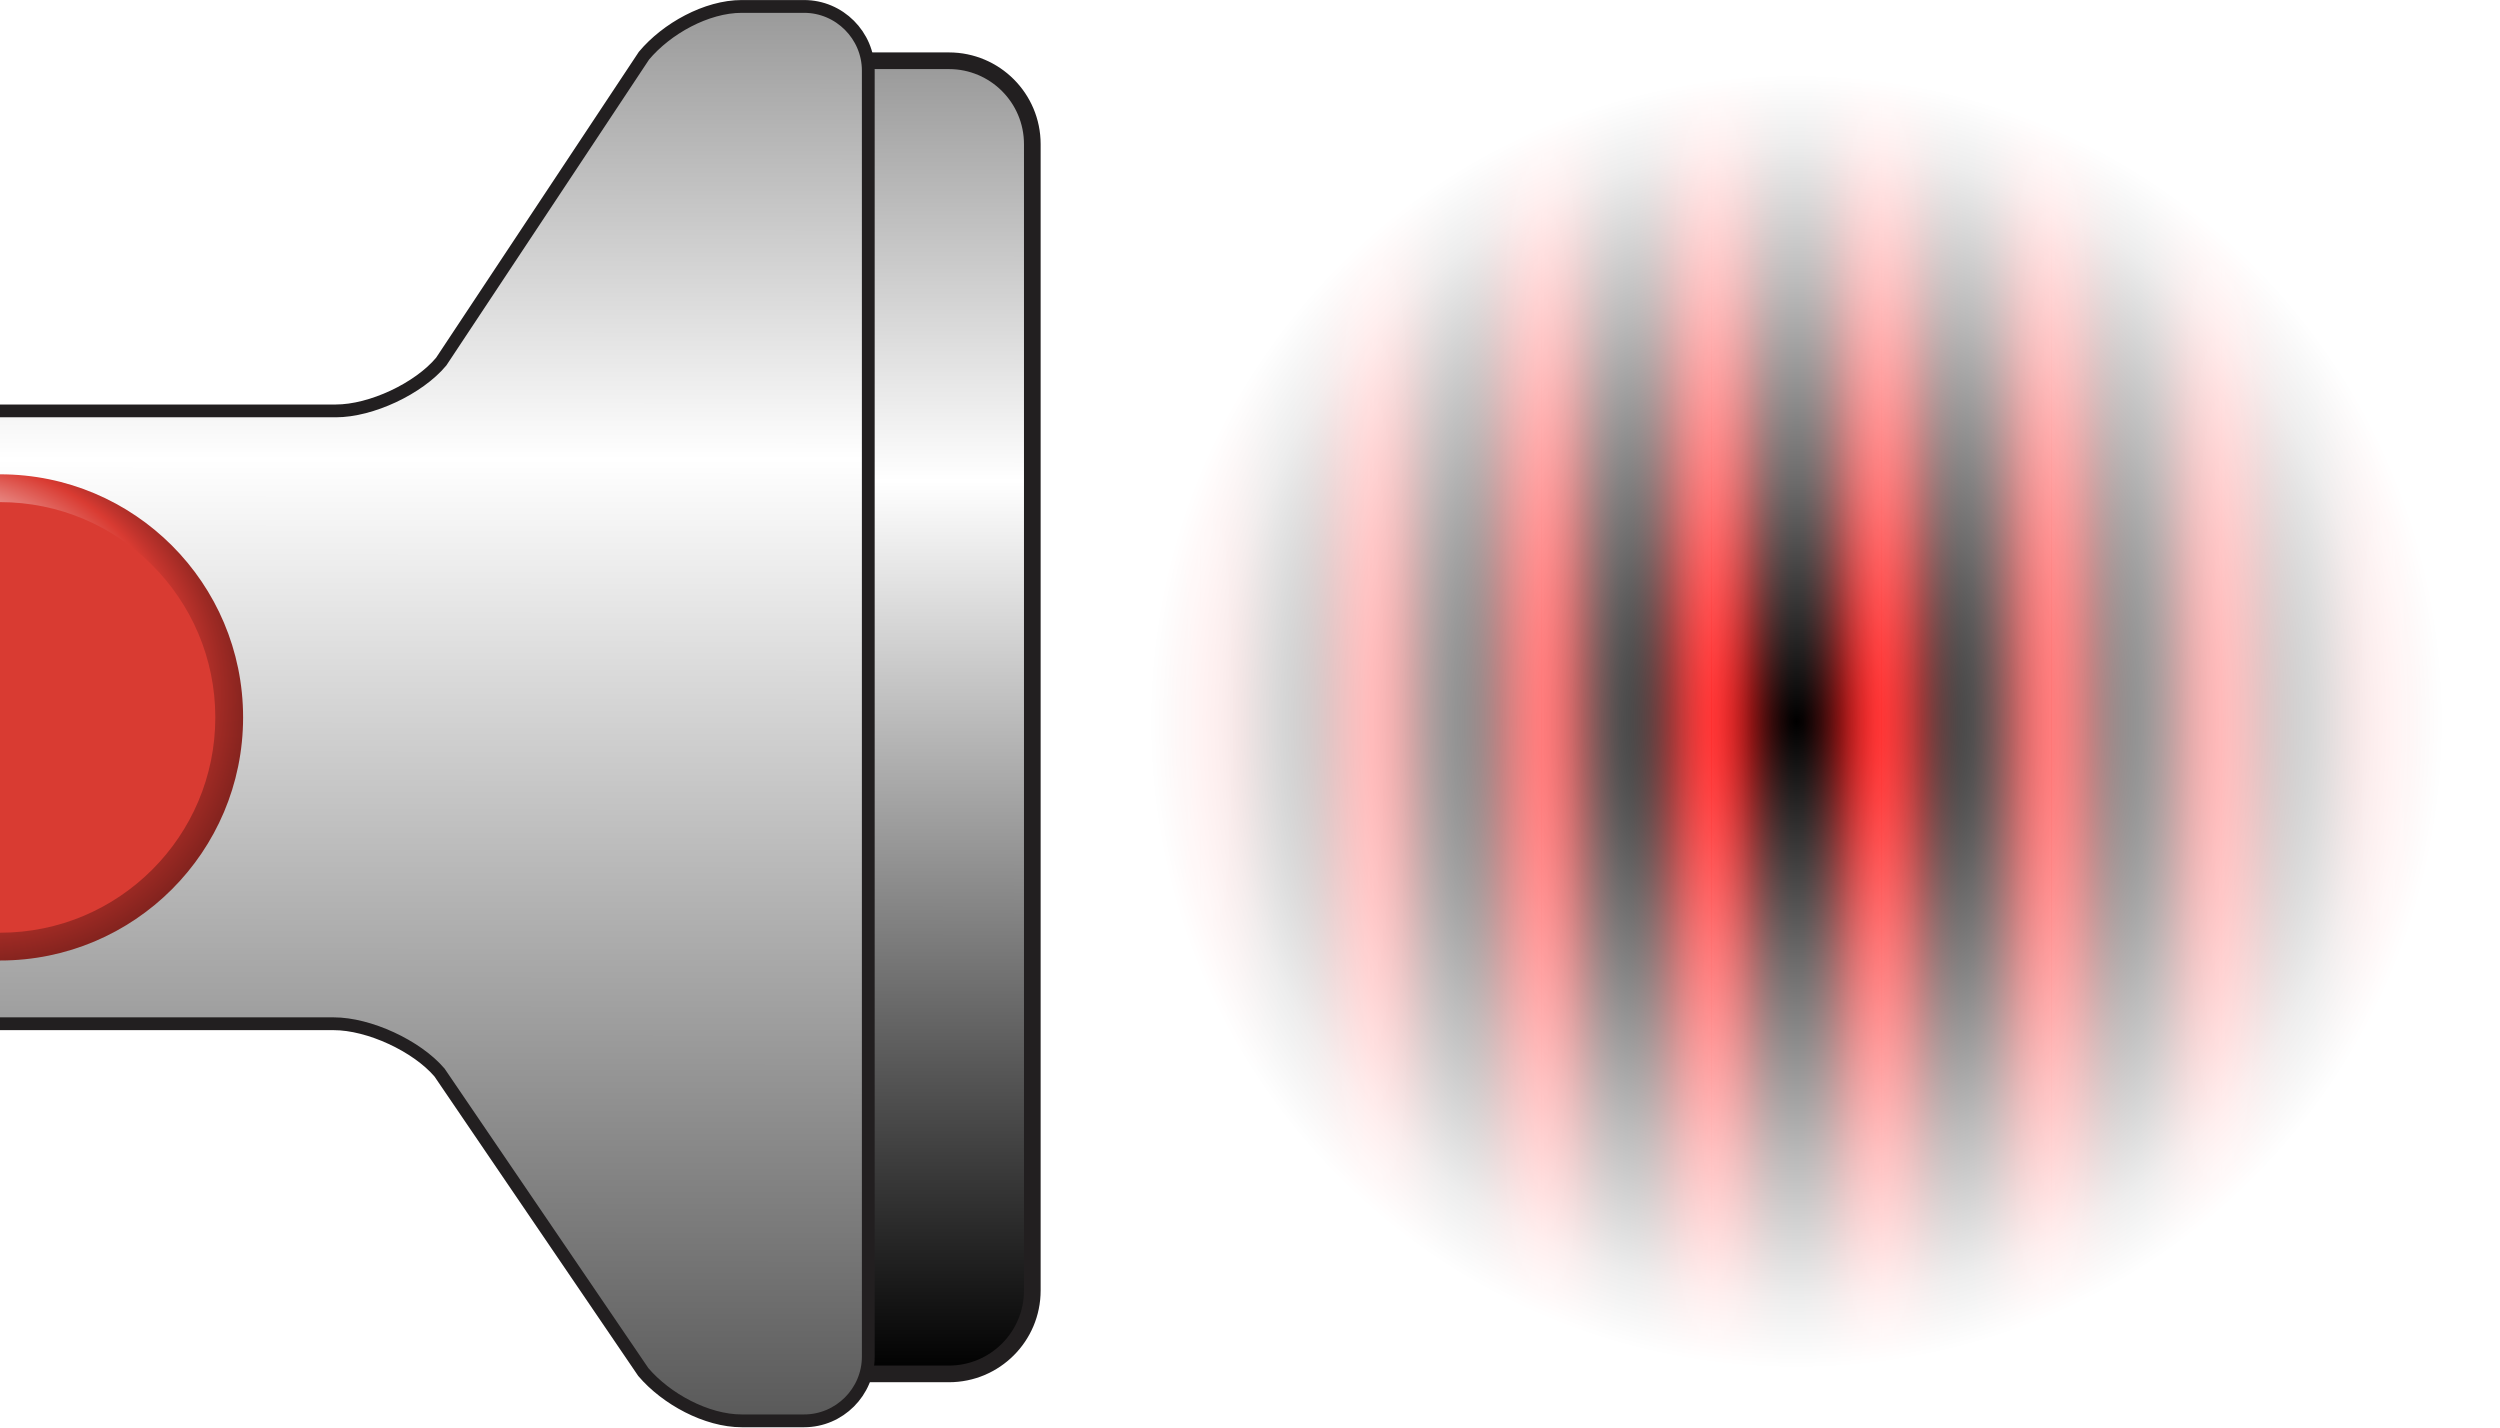
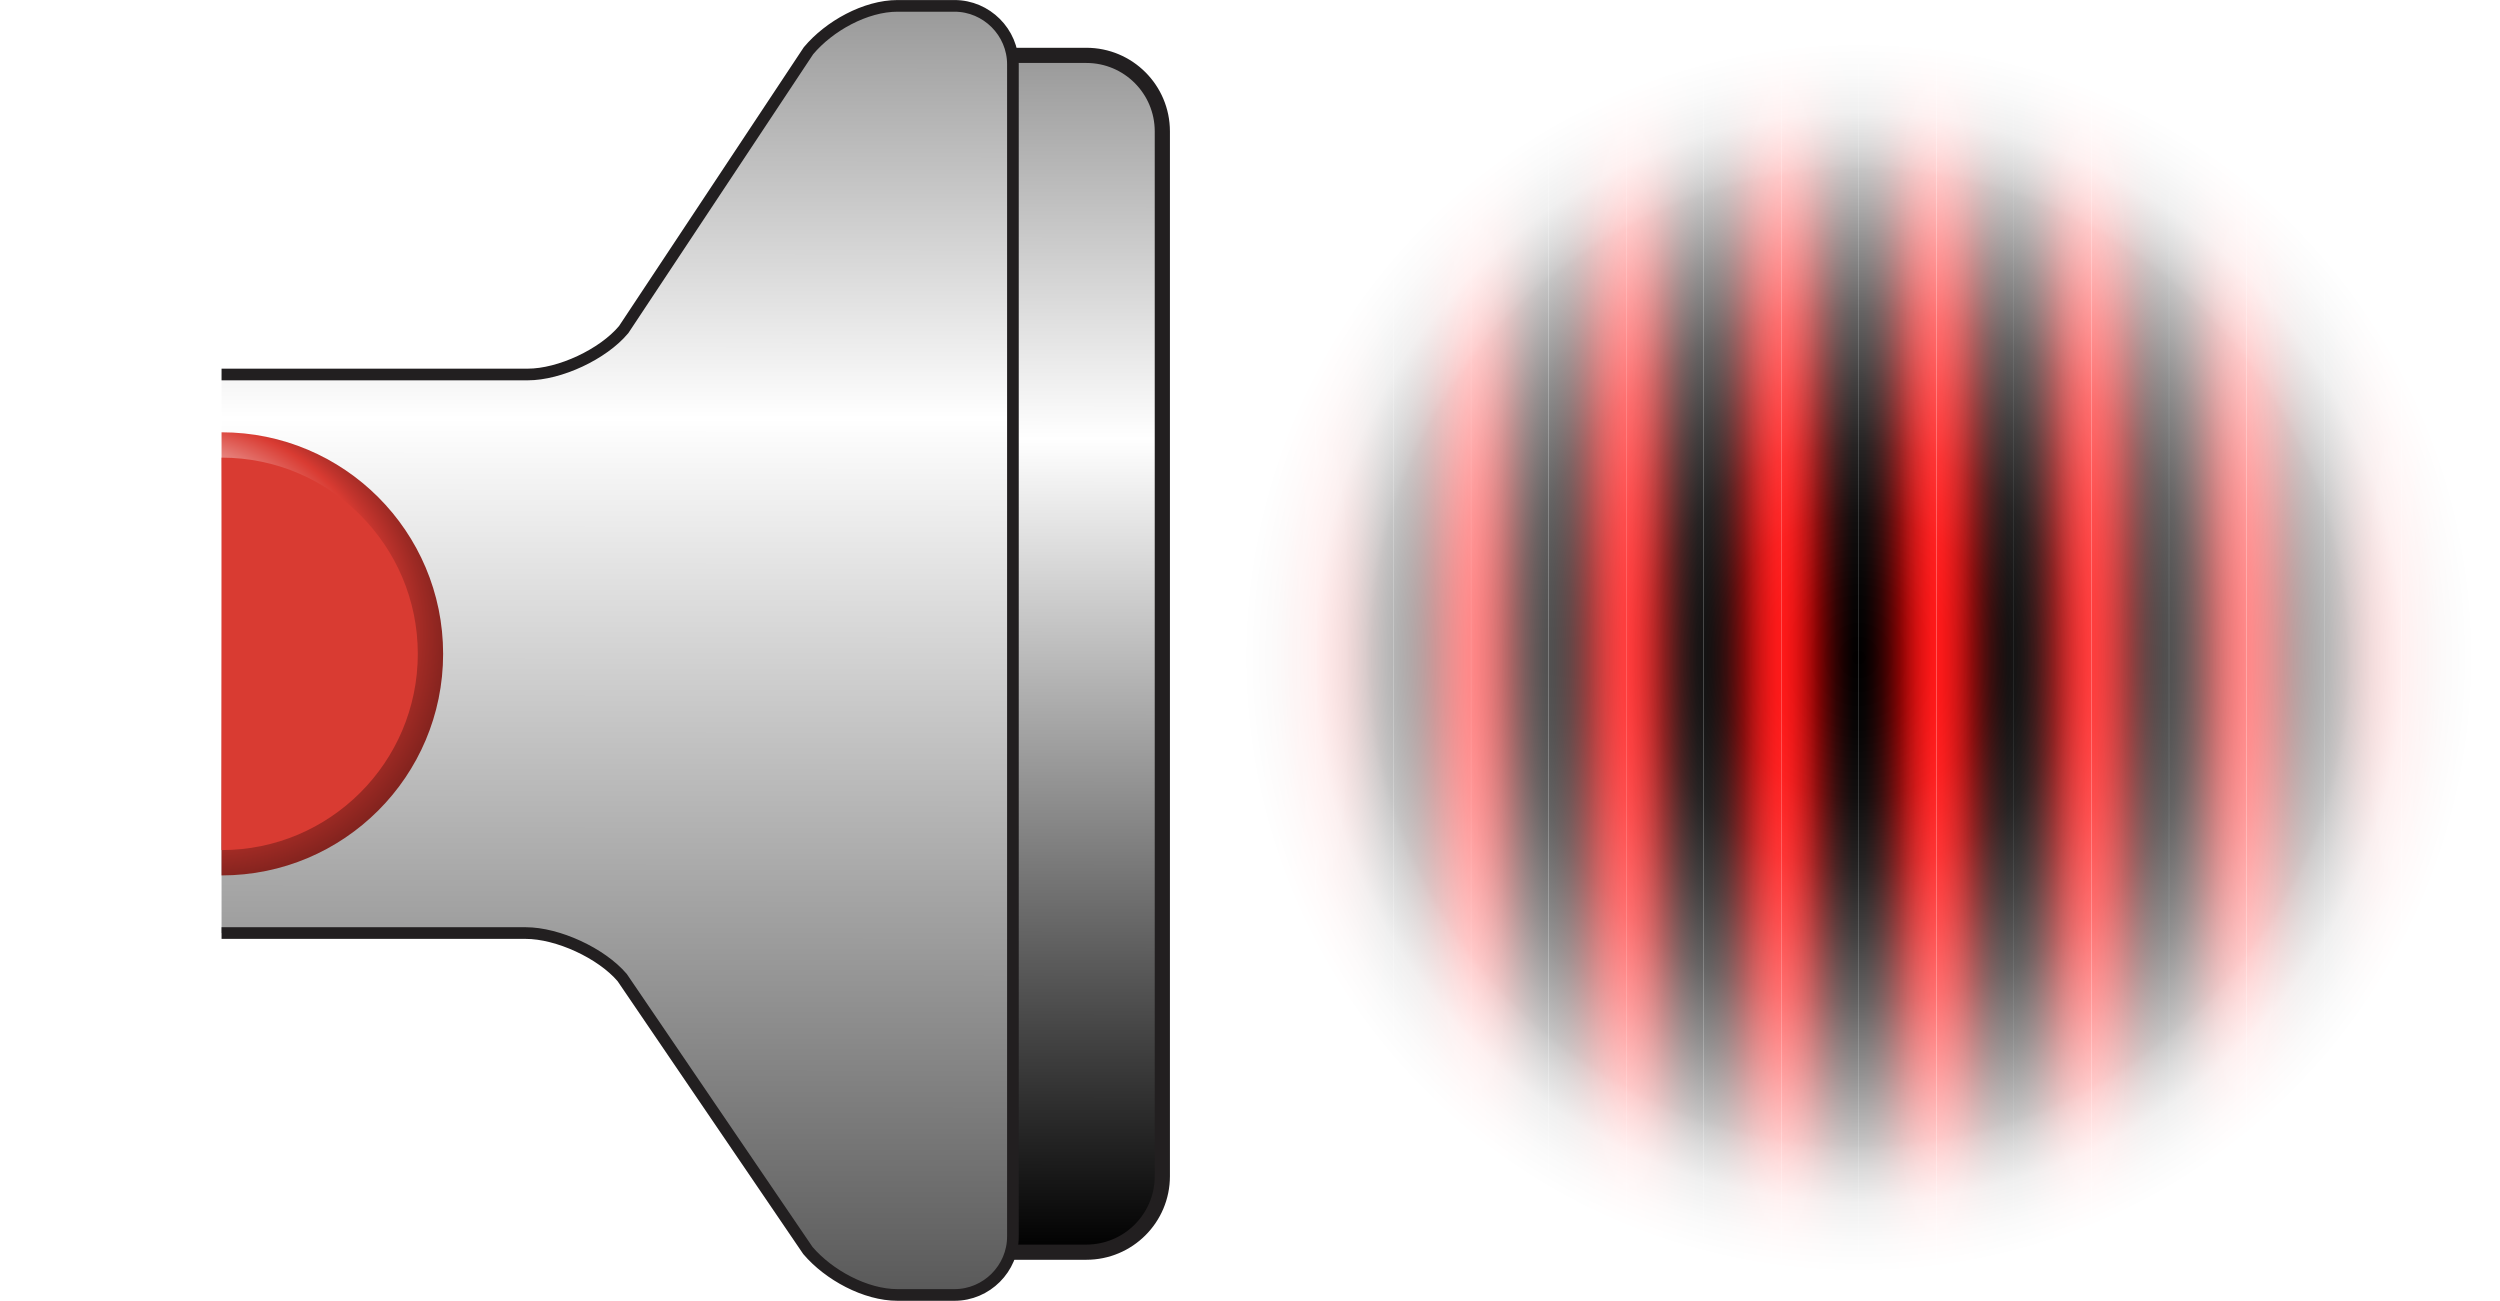
- <svg xmlns="http://www.w3.org/2000/svg" xmlns:xlink="http://www.w3.org/1999/xlink" id="Layer_2" data-name="Layer 2" viewBox="0 0 271.6 155.06">
+ <svg xmlns="http://www.w3.org/2000/svg" xmlns:xlink="http://www.w3.org/1999/xlink" id="Layer_2" data-name="Layer 2" viewBox="0 0 298 155.06">
  <defs>
    <style>
      .cls-1, .cls-2, .cls-3 {
        fill: none;
      }

      .cls-4 {
        fill: url(#radial-gradient-2);
      }

      .cls-5 {
        fill: url(#linear-gradient-8);
      }

      .cls-6 {
        fill: url(#linear-gradient-7);
      }

      .cls-7 {
        fill: url(#linear-gradient-5);
      }

      .cls-8 {
        fill: url(#linear-gradient-6);
      }

      .cls-9 {
        fill: url(#linear-gradient-9);
      }

      .cls-10 {
        fill: url(#linear-gradient-4);
      }

      .cls-11 {
        fill: url(#linear-gradient-3);
      }

      .cls-12 {
        fill: url(#linear-gradient-2);
      }

      .cls-13 {
        fill: url(#radial-gradient);
      }

      .cls-14 {
        fill: url(#linear-gradient);
      }

      .cls-15 {
        clip-path: url(#clippath-1);
      }

      .cls-2 {
        stroke-width: 1.81px;
      }

      .cls-2, .cls-3 {
        stroke: #221f20;
      }

      .cls-16 {
        fill: url(#linear-gradient-10);
      }

      .cls-17 {
        fill: url(#linear-gradient-11);
      }

      .cls-18 {
        fill: url(#linear-gradient-12);
      }

      .cls-19 {
        fill: url(#linear-gradient-13);
      }

      .cls-20 {
        fill: url(#linear-gradient-14);
      }

      .cls-21 {
        fill: url(#linear-gradient-15);
      }

      .cls-22 {
        fill: url(#linear-gradient-16);
      }

      .cls-23 {
        fill: url(#linear-gradient-17);
      }

      .cls-24 {
        fill: url(#linear-gradient-18);
      }

      .cls-25 {
        fill: #d93b32;
      }

-       .cls-26 {
-         fill: red;
-       }
- 
      .cls-3 {
        stroke-width: 1.39px;
      }

-       .cls-27 {
+       .cls-26 {
        clip-path: url(#clippath);
      }
    </style>
    <clipPath id="clippath">
-       <circle class="cls-1" cx="195.17" cy="78.38" r="73.96" />
+       <circle class="cls-1" cx="221.57" cy="78.38" r="73.96" />
    </clipPath>
-     <linearGradient id="linear-gradient" x1="121.21" y1="78.38" x2="130.45" y2="78.38" gradientUnits="userSpaceOnUse">
+     <linearGradient id="linear-gradient" x1="147.62" y1="78.38" x2="156.86" y2="78.38" gradientUnits="userSpaceOnUse">
      <stop offset="0" stop-color="#000" />
      <stop offset=".08" stop-color="#050000" />
      <stop offset=".18" stop-color="#150000" />
      <stop offset=".29" stop-color="#2e0000" />
      <stop offset=".4" stop-color="#520000" />
      <stop offset=".52" stop-color="maroon" />
      <stop offset=".63" stop-color="#ac0606" />
      <stop offset=".74" stop-color="#d00b0b" />
      <stop offset=".84" stop-color="#e90f0f" />
      <stop offset=".93" stop-color="#f91212" />
      <stop offset="1" stop-color="#ff1313" />
      <stop offset="1" stop-color="red" />
    </linearGradient>
-     <linearGradient id="linear-gradient-2" x1="-1606.01" y1="-310.9" x2="-1596.77" y2="-310.9" gradientTransform="translate(1736.47 389.27)" xlink:href="#linear-gradient" />
-     <linearGradient id="linear-gradient-3" x1="139.7" x2="148.94" xlink:href="#linear-gradient" />
-     <linearGradient id="linear-gradient-4" x1="-1624.5" y1="-310.9" x2="-1615.26" y2="-310.9" gradientTransform="translate(1773.44 389.27)" xlink:href="#linear-gradient" />
-     <linearGradient id="linear-gradient-5" x1="158.19" x2="167.43" xlink:href="#linear-gradient" />
-     <linearGradient id="linear-gradient-6" x1="-1642.99" y1="-310.9" x2="-1633.75" y2="-310.9" gradientTransform="translate(1810.42 389.27)" xlink:href="#linear-gradient" />
-     <linearGradient id="linear-gradient-7" x1="176.68" x2="185.92" xlink:href="#linear-gradient" />
-     <linearGradient id="linear-gradient-8" x1="-1661.48" y1="-310.9" x2="-1652.23" y2="-310.9" gradientTransform="translate(1847.4 389.27)" xlink:href="#linear-gradient" />
-     <linearGradient id="linear-gradient-9" x1="195.17" x2="204.41" xlink:href="#linear-gradient" />
-     <linearGradient id="linear-gradient-10" x1="-1679.97" y1="-310.9" x2="-1670.72" y2="-310.9" gradientTransform="translate(1884.38 389.27)" xlink:href="#linear-gradient" />
-     <linearGradient id="linear-gradient-11" x1="213.65" x2="222.9" xlink:href="#linear-gradient" />
-     <linearGradient id="linear-gradient-12" x1="-1698.46" y1="-310.9" x2="-1689.21" y2="-310.9" gradientTransform="translate(1921.36 389.27)" xlink:href="#linear-gradient" />
-     <linearGradient id="linear-gradient-13" x1="232.14" x2="241.39" xlink:href="#linear-gradient" />
-     <linearGradient id="linear-gradient-14" x1="-1716.95" y1="-310.9" x2="-1707.7" y2="-310.9" gradientTransform="translate(1958.33 389.27)" xlink:href="#linear-gradient" />
-     <linearGradient id="linear-gradient-15" x1="250.63" x2="259.88" xlink:href="#linear-gradient" />
-     <linearGradient id="linear-gradient-16" x1="-1735.44" y1="-310.9" x2="-1726.19" y2="-310.9" gradientTransform="translate(1995.31 389.27)" xlink:href="#linear-gradient" />
-     <radialGradient id="radial-gradient" cx="195.17" cy="78.38" fx="195.17" fy="78.38" r="76.43" gradientUnits="userSpaceOnUse">
+     <linearGradient id="linear-gradient-2" x1="-1579.61" y1="-310.9" x2="-1570.36" y2="-310.9" gradientTransform="translate(1736.47 389.27)" xlink:href="#linear-gradient" />
+     <linearGradient id="linear-gradient-3" x1="166.1" x2="175.35" xlink:href="#linear-gradient" />
+     <linearGradient id="linear-gradient-4" x1="-1598.09" y1="-310.9" x2="-1588.85" y2="-310.9" gradientTransform="translate(1773.44 389.27)" xlink:href="#linear-gradient" />
+     <linearGradient id="linear-gradient-5" x1="184.59" x2="193.84" xlink:href="#linear-gradient" />
+     <linearGradient id="linear-gradient-6" x1="-1616.58" y1="-310.9" x2="-1607.34" y2="-310.9" gradientTransform="translate(1810.42 389.27)" xlink:href="#linear-gradient" />
+     <linearGradient id="linear-gradient-7" x1="203.08" x2="212.33" xlink:href="#linear-gradient" />
+     <linearGradient id="linear-gradient-8" x1="-1635.07" y1="-310.9" x2="-1625.83" y2="-310.9" gradientTransform="translate(1847.4 389.27)" xlink:href="#linear-gradient" />
+     <linearGradient id="linear-gradient-9" x1="221.57" x2="230.82" xlink:href="#linear-gradient" />
+     <linearGradient id="linear-gradient-10" x1="-1653.56" y1="-310.9" x2="-1644.32" y2="-310.9" gradientTransform="translate(1884.38 389.27)" xlink:href="#linear-gradient" />
+     <linearGradient id="linear-gradient-11" x1="240.06" x2="249.31" xlink:href="#linear-gradient" />
+     <linearGradient id="linear-gradient-12" x1="-1672.05" y1="-310.9" x2="-1662.81" y2="-310.9" gradientTransform="translate(1921.36 389.27)" xlink:href="#linear-gradient" />
+     <linearGradient id="linear-gradient-13" x1="258.55" x2="267.79" xlink:href="#linear-gradient" />
+     <linearGradient id="linear-gradient-14" x1="-1690.54" y1="-310.9" x2="-1681.3" y2="-310.9" gradientTransform="translate(1958.33 389.27)" xlink:href="#linear-gradient" />
+     <linearGradient id="linear-gradient-15" x1="277.04" x2="286.28" xlink:href="#linear-gradient" />
+     <linearGradient id="linear-gradient-16" x1="-1709.03" y1="-310.9" x2="-1699.78" y2="-310.9" gradientTransform="translate(1995.31 389.27)" xlink:href="#linear-gradient" />
+     <radialGradient id="radial-gradient" cx="221.57" cy="78.38" fx="221.57" fy="78.38" r="76.43" gradientUnits="userSpaceOnUse">
      <stop offset="0" stop-color="#fff" stop-opacity="0" />
-       <stop offset=".34" stop-color="#fff" stop-opacity=".42" />
-       <stop offset=".62" stop-color="#fff" stop-opacity=".73" />
-       <stop offset=".82" stop-color="#fff" stop-opacity=".93" />
-       <stop offset=".92" stop-color="#fff" />
+       <stop offset=".11" stop-color="#fff" stop-opacity=".02" />
+       <stop offset=".22" stop-color="#fff" stop-opacity=".06" />
+       <stop offset=".33" stop-color="#fff" stop-opacity=".14" />
+       <stop offset=".43" stop-color="#fff" stop-opacity=".25" />
+       <stop offset=".54" stop-color="#fff" stop-opacity=".39" />
+       <stop offset=".65" stop-color="#fff" stop-opacity=".57" />
+       <stop offset=".76" stop-color="#fff" stop-opacity=".77" />
+       <stop offset=".77" stop-color="#fff" stop-opacity=".8" />
+       <stop offset=".8" stop-color="#fff" stop-opacity=".86" />
+       <stop offset=".85" stop-color="#fff" stop-opacity=".94" />
+       <stop offset=".91" stop-color="#fff" stop-opacity=".98" />
+       <stop offset=".96" stop-color="#fff" />
    </radialGradient>
-     <linearGradient id="linear-gradient-17" x1="95.64" y1="6.6" x2="95.6" y2="149.27" gradientUnits="userSpaceOnUse">
+     <linearGradient id="linear-gradient-17" x1="122.05" y1="6.6" x2="122" y2="149.27" gradientUnits="userSpaceOnUse">
      <stop offset="0" stop-color="#999" />
      <stop offset=".32" stop-color="#fff" />
      <stop offset="1" stop-color="#000" />
    </linearGradient>
-     <linearGradient id="linear-gradient-18" x1="47.2" y1=".68" x2="47.15" y2="154.35" gradientUnits="userSpaceOnUse">
+     <linearGradient id="linear-gradient-18" x1="73.6" y1=".68" x2="73.55" y2="154.35" gradientUnits="userSpaceOnUse">
      <stop offset="0" stop-color="#999" />
      <stop offset=".32" stop-color="#fff" />
      <stop offset="1" stop-color="#595959" />
    </linearGradient>
    <clipPath id="clippath-1">
-       <rect class="cls-1" y="44.64" width="32.46" height="66.59" />
+       <rect class="cls-1" x="26.41" y="44.64" width="32.46" height="66.59" />
    </clipPath>
-     <radialGradient id="radial-gradient-2" cx="0" cy="77.94" fx="-15.01" fy="61.6" r="31.66" gradientUnits="userSpaceOnUse">
+     <radialGradient id="radial-gradient-2" cx="26.41" cy="77.94" fx="11.39" fy="61.6" r="31.66" gradientUnits="userSpaceOnUse">
      <stop offset=".2" stop-color="#fff" />
      <stop offset=".26" stop-color="#fbedec" />
      <stop offset=".4" stop-color="#f2bfbc" />
      <stop offset=".59" stop-color="#e4756f" />
      <stop offset=".73" stop-color="#d93b32" />
      <stop offset=".77" stop-color="#c2342d" />
      <stop offset=".84" stop-color="#9e2a24" />
      <stop offset=".9" stop-color="#83231e" />
      <stop offset=".96" stop-color="#731e1b" />
      <stop offset="1" stop-color="#6e1d1a" />
    </radialGradient>
  </defs>
  <g id="Layer_1-2" data-name="Layer 1">
    <g>
-       <g class="cls-27">
+       <g class="cls-26">
        <g>
-           <g>
-             <rect class="cls-26" x="128.43" y="2.8" width="4.9" height="151.14" />
-             <rect class="cls-26" x="146.86" y="2.8" width="4.9" height="151.14" />
-             <rect class="cls-26" x="165.23" y="2.8" width="4.9" height="151.14" />
-             <rect class="cls-26" x="183.66" y="2.8" width="4.9" height="151.14" />
-             <rect class="cls-26" x="202.01" y="2.8" width="4.9" height="151.14" />
-             <rect class="cls-26" x="220.44" y="2.8" width="4.9" height="151.14" />
-             <rect class="cls-26" x="238.79" y="2.8" width="4.9" height="151.14" />
-             <rect class="cls-26" x="257.22" y="2.8" width="4.9" height="151.14" />
-           </g>
-           <g>
-             <rect x="137.65" y="2.8" width="4.9" height="151.14" />
-             <rect x="156.08" y="2.8" width="4.9" height="151.14" />
-             <rect x="174.45" y="2.8" width="4.9" height="151.14" />
-             <rect x="192.88" y="2.8" width="4.9" height="151.14" />
-             <rect x="211.22" y="2.8" width="4.9" height="151.14" />
-             <rect x="229.65" y="2.8" width="4.9" height="151.14" />
-             <rect x="248" y="2.8" width="4.9" height="151.14" />
-           </g>
-           <rect class="cls-14" x="121.21" y="2.8" width="9.24" height="151.14" />
-           <rect class="cls-12" x="130.45" y="2.8" width="9.24" height="151.14" transform="translate(270.15 156.75) rotate(180)" />
-           <rect class="cls-11" x="139.7" y="2.8" width="9.24" height="151.14" />
-           <rect class="cls-10" x="148.94" y="2.8" width="9.24" height="151.14" transform="translate(307.13 156.75) rotate(180)" />
-           <rect class="cls-7" x="158.19" y="2.8" width="9.24" height="151.14" />
-           <rect class="cls-8" x="167.43" y="2.8" width="9.24" height="151.14" transform="translate(344.11 156.75) rotate(180)" />
-           <rect class="cls-6" x="176.68" y="2.8" width="9.24" height="151.14" />
-           <rect class="cls-5" x="185.92" y="2.8" width="9.24" height="151.14" transform="translate(381.09 156.75) rotate(180)" />
-           <rect class="cls-9" x="195.17" y="2.8" width="9.24" height="151.14" />
-           <rect class="cls-16" x="204.41" y="2.8" width="9.24" height="151.14" transform="translate(418.06 156.75) rotate(180)" />
-           <rect class="cls-17" x="213.65" y="2.8" width="9.24" height="151.14" />
-           <rect class="cls-18" x="222.9" y="2.8" width="9.24" height="151.14" transform="translate(455.04 156.75) rotate(180)" />
-           <rect class="cls-19" x="232.14" y="2.8" width="9.24" height="151.14" />
-           <rect class="cls-20" x="241.39" y="2.8" width="9.24" height="151.14" transform="translate(492.02 156.75) rotate(180)" />
-           <rect class="cls-21" x="250.63" y="2.8" width="9.24" height="151.14" />
-           <rect class="cls-22" x="259.88" y="2.8" width="9.24" height="151.14" transform="translate(529 156.75) rotate(180)" />
+           <rect class="cls-14" x="147.62" y="2.8" width="9.24" height="151.14" />
+           <rect class="cls-12" x="156.86" y="2.8" width="9.24" height="151.14" transform="translate(322.97 156.75) rotate(180)" />
+           <rect class="cls-11" x="166.1" y="2.8" width="9.24" height="151.14" />
+           <rect class="cls-10" x="175.35" y="2.8" width="9.24" height="151.14" transform="translate(359.94 156.75) rotate(180)" />
+           <rect class="cls-7" x="184.59" y="2.8" width="9.24" height="151.14" />
+           <rect class="cls-8" x="193.84" y="2.8" width="9.24" height="151.14" transform="translate(396.92 156.75) rotate(180)" />
+           <rect class="cls-6" x="203.08" y="2.8" width="9.24" height="151.14" />
+           <rect class="cls-5" x="212.33" y="2.8" width="9.24" height="151.14" transform="translate(433.9 156.75) rotate(180)" />
+           <rect class="cls-9" x="221.57" y="2.8" width="9.24" height="151.14" />
+           <rect class="cls-16" x="230.82" y="2.8" width="9.24" height="151.14" transform="translate(470.88 156.75) rotate(180)" />
+           <rect class="cls-17" x="240.06" y="2.8" width="9.24" height="151.14" />
+           <rect class="cls-18" x="249.31" y="2.8" width="9.24" height="151.14" transform="translate(507.85 156.75) rotate(180)" />
+           <rect class="cls-19" x="258.55" y="2.8" width="9.24" height="151.14" />
+           <rect class="cls-20" x="267.79" y="2.8" width="9.24" height="151.14" transform="translate(544.83 156.75) rotate(180)" />
+           <rect class="cls-21" x="277.04" y="2.8" width="9.24" height="151.14" />
+           <rect class="cls-22" x="286.28" y="2.8" width="9.24" height="151.14" transform="translate(581.81 156.75) rotate(180)" />
        </g>
      </g>
-       <circle class="cls-13" cx="195.17" cy="78.38" r="76.43" />
+       <circle class="cls-13" cx="221.57" cy="78.38" r="76.43" />
      <g>
        <g>
-           <rect class="cls-23" x="79.09" y="6.6" width="33.06" height="142.66" rx="9.06" ry="9.06" />
-           <rect class="cls-2" x="79.09" y="6.6" width="33.06" height="142.66" rx="9.06" ry="9.06" />
+           <rect class="cls-23" x="105.49" y="6.6" width="33.06" height="142.66" rx="9.06" ry="9.06" />
+           <rect class="cls-2" x="105.49" y="6.6" width="33.06" height="142.66" rx="9.06" ry="9.06" />
        </g>
        <g>
-           <path class="cls-24" d="M0,44.64h36.49c3.83,0,8.98-2.41,11.44-5.35L69.96,6.05c2.46-2.94,6.79-5.35,10.62-5.35h6.78c3.83,0,6.97,3.14,6.97,6.97v139.72c0,3.83-3.14,6.97-6.97,6.97h-6.78c-3.83,0-8.2-2.38-10.69-5.3l-22.14-32.54c-2.49-2.91-7.67-5.3-11.5-5.3H0" />
-           <path class="cls-3" d="M0,44.64h36.49c3.83,0,8.98-2.41,11.44-5.35L69.96,6.05c2.46-2.94,6.79-5.35,10.62-5.35h6.78c3.83,0,6.97,3.14,6.97,6.97v139.72c0,3.83-3.14,6.97-6.97,6.97h-6.78c-3.83,0-8.2-2.38-10.69-5.3l-22.14-32.54c-2.49-2.91-7.67-5.3-11.5-5.3H0" />
+           <path class="cls-24" d="M26.41,44.64h36.49c3.83,0,8.98-2.41,11.44-5.35L96.37,6.05c2.46-2.94,6.79-5.35,10.62-5.35h6.78c3.83,0,6.97,3.14,6.97,6.97v139.72c0,3.83-3.14,6.97-6.97,6.97h-6.78c-3.83,0-8.2-2.38-10.69-5.3l-22.14-32.54c-2.49-2.91-7.67-5.3-11.5-5.3H26.41" />
+           <path class="cls-3" d="M26.41,44.64h36.49c3.83,0,8.98-2.41,11.44-5.35L96.37,6.05c2.46-2.94,6.79-5.35,10.62-5.35h6.78c3.83,0,6.97,3.14,6.97,6.97v139.72c0,3.83-3.14,6.97-6.97,6.97h-6.78c-3.83,0-8.2-2.38-10.69-5.3l-22.14-32.54c-2.49-2.91-7.67-5.3-11.5-5.3H26.41" />
        </g>
        <g class="cls-15">
          <g>
-             <circle class="cls-4" cx="0" cy="77.94" r="26.41" />
-             <circle class="cls-25" cx="0" cy="77.94" r="23.39" />
+             <circle class="cls-4" cx="26.41" cy="77.94" r="26.41" />
+             <circle class="cls-25" cx="26.41" cy="77.94" r="23.39" />
          </g>
        </g>
      </g>
    </g>
  </g>
</svg>
